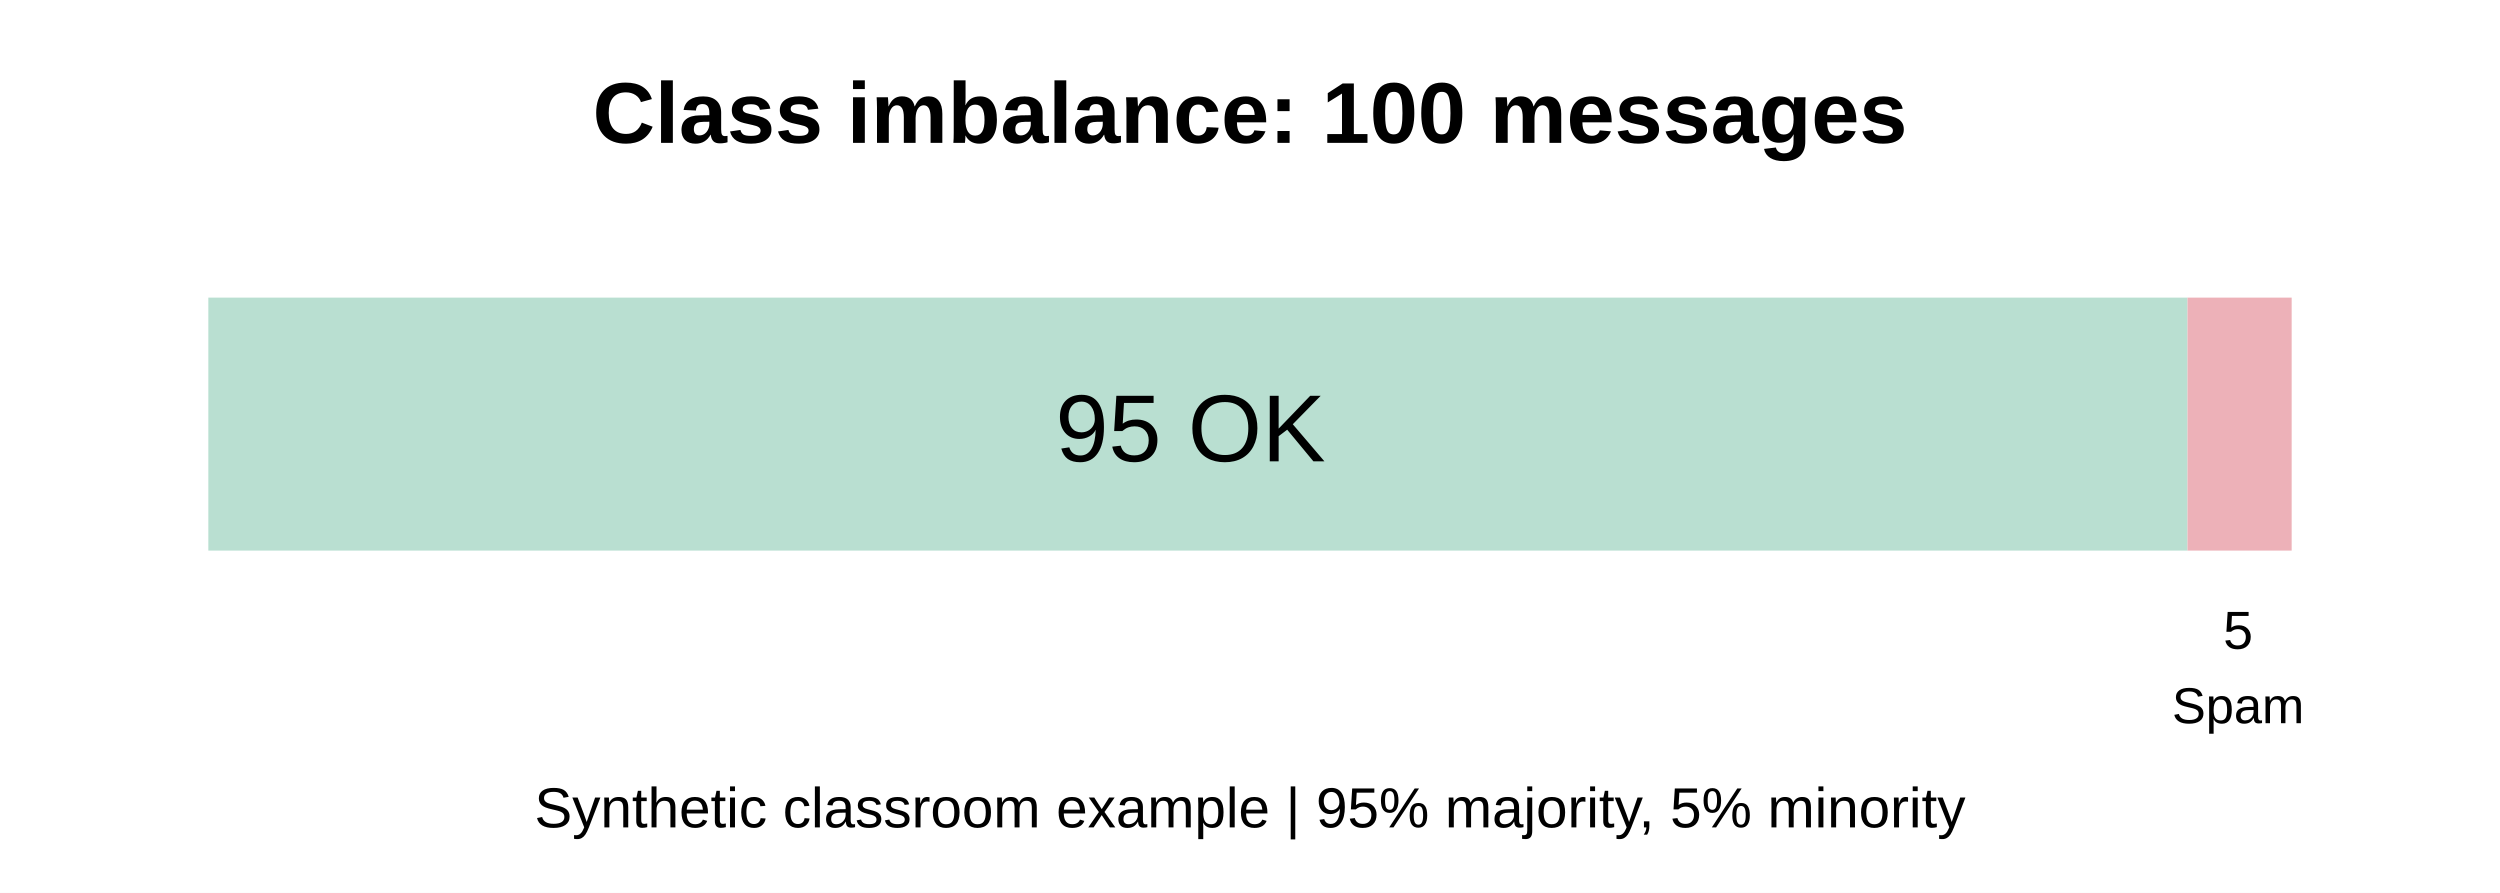
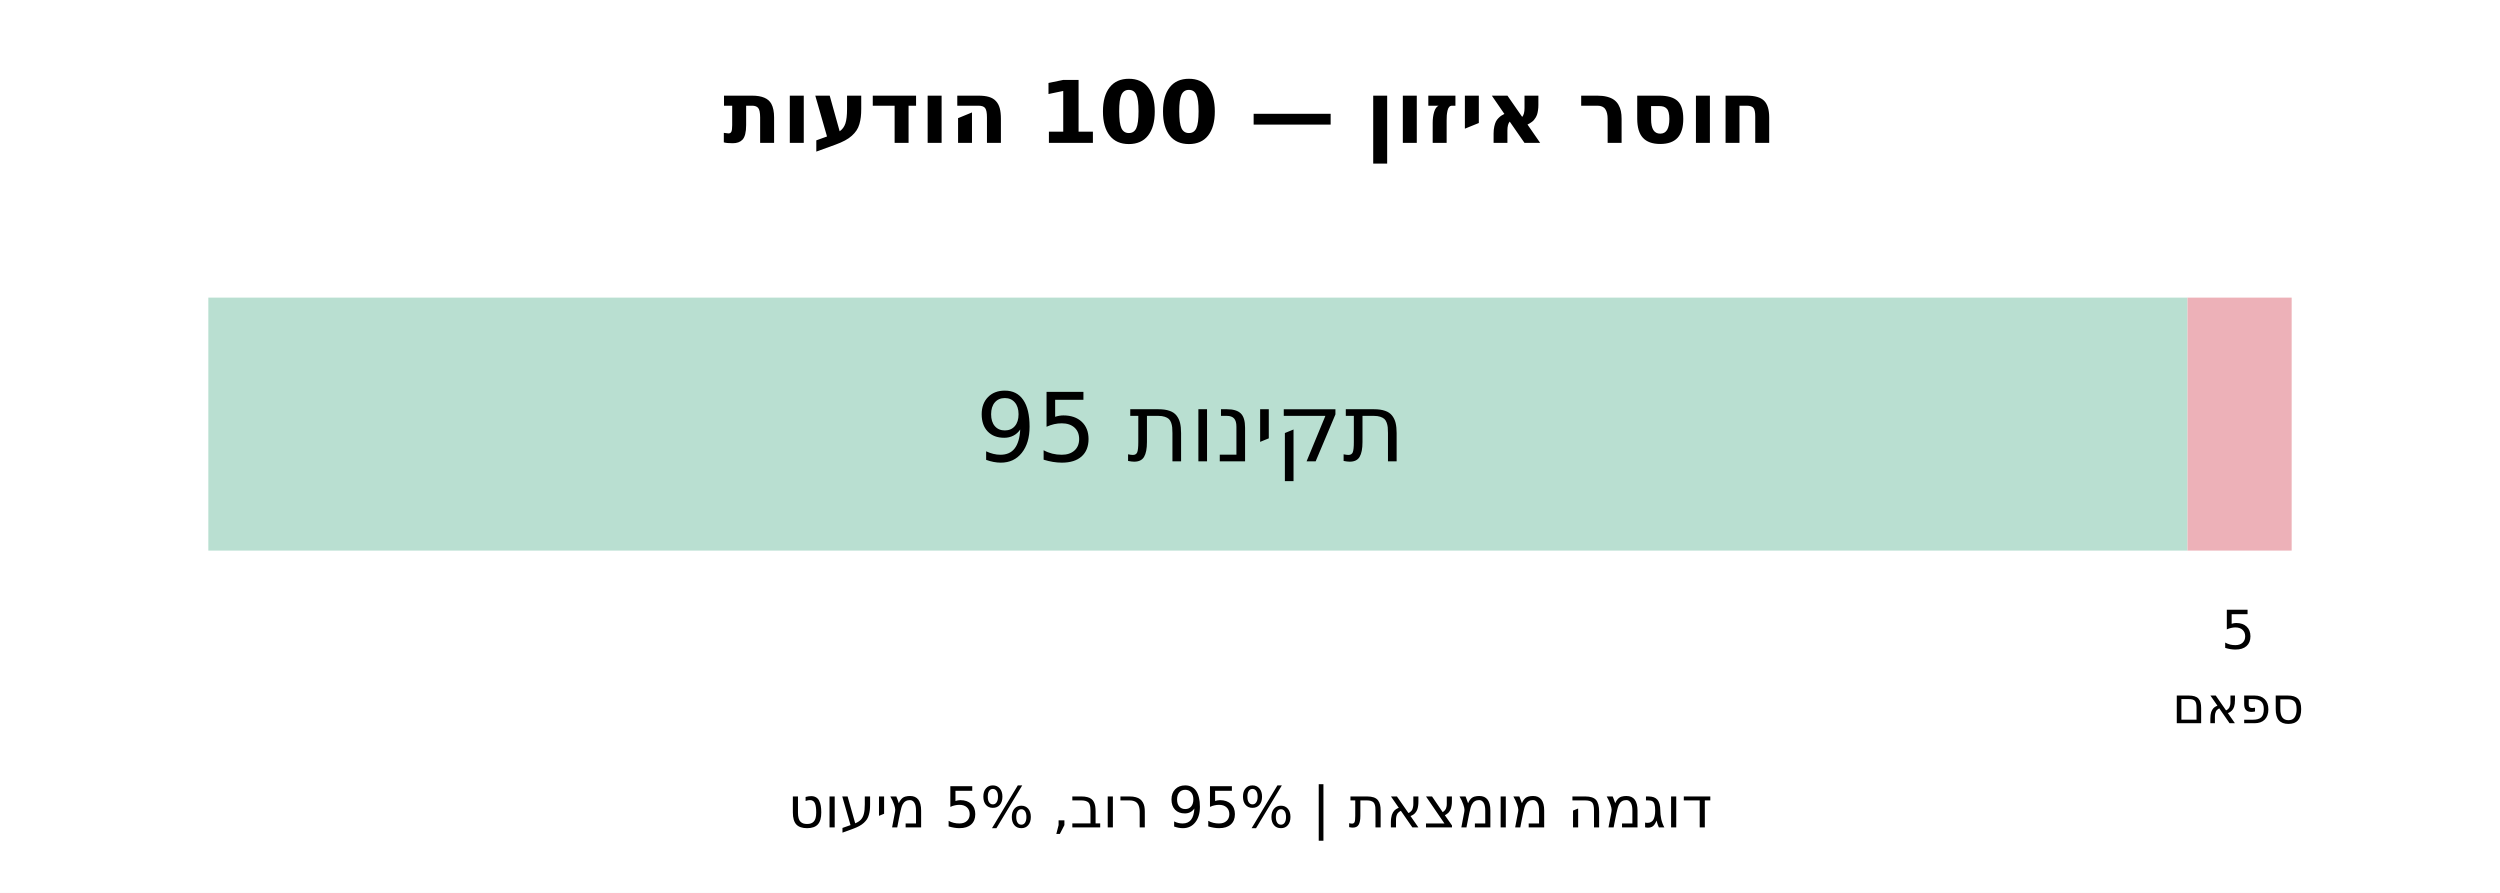
<svg xmlns="http://www.w3.org/2000/svg" viewBox="0 0 840 300">
  <rect width="840" height="300" fill="#fff" />
-   <text x="420" y="48" font-family="Arial" font-size="29" font-weight="bold" text-anchor="middle">Class imbalance: 100 messages</text>
+   <text x="420" y="48" font-family="DejaVu Sans,Arial" font-size="29" font-weight="bold" text-anchor="middle">חוסר איזון — 100 הודעות</text>
  <rect x="70" y="100" width="665" height="85" fill="#b9dfd1" />
  <rect x="735" y="100" width="35" height="85" fill="#edb1b8" />
-   <text x="400" y="155" text-anchor="middle" font-family="Arial" font-size="32">95 OK</text>
-   <text x="752" y="218" text-anchor="middle" font-family="Arial" font-size="18">5</text>
-   <text x="752" y="243" text-anchor="middle" font-family="Arial" font-size="17">Spam</text>
-   <text x="420" y="278" font-family="Arial" font-size="19" text-anchor="middle">Synthetic classroom example | 95% majority, 5% minority</text>
+   <text x="400" y="155" text-anchor="middle" font-family="DejaVu Sans,Arial" font-size="32">95 תקינות</text>
+   <text x="752" y="218" text-anchor="middle" font-family="DejaVu Sans,Arial" font-size="18">5</text>
+   <text x="752" y="243" text-anchor="middle" font-family="DejaVu Sans,Arial" font-size="17">ספאם</text>
+   <text x="420" y="278" font-family="DejaVu Sans,Arial" font-size="19" text-anchor="middle">דוגמה מומצאת | 95% רוב, 5% מיעוט</text>
</svg>
